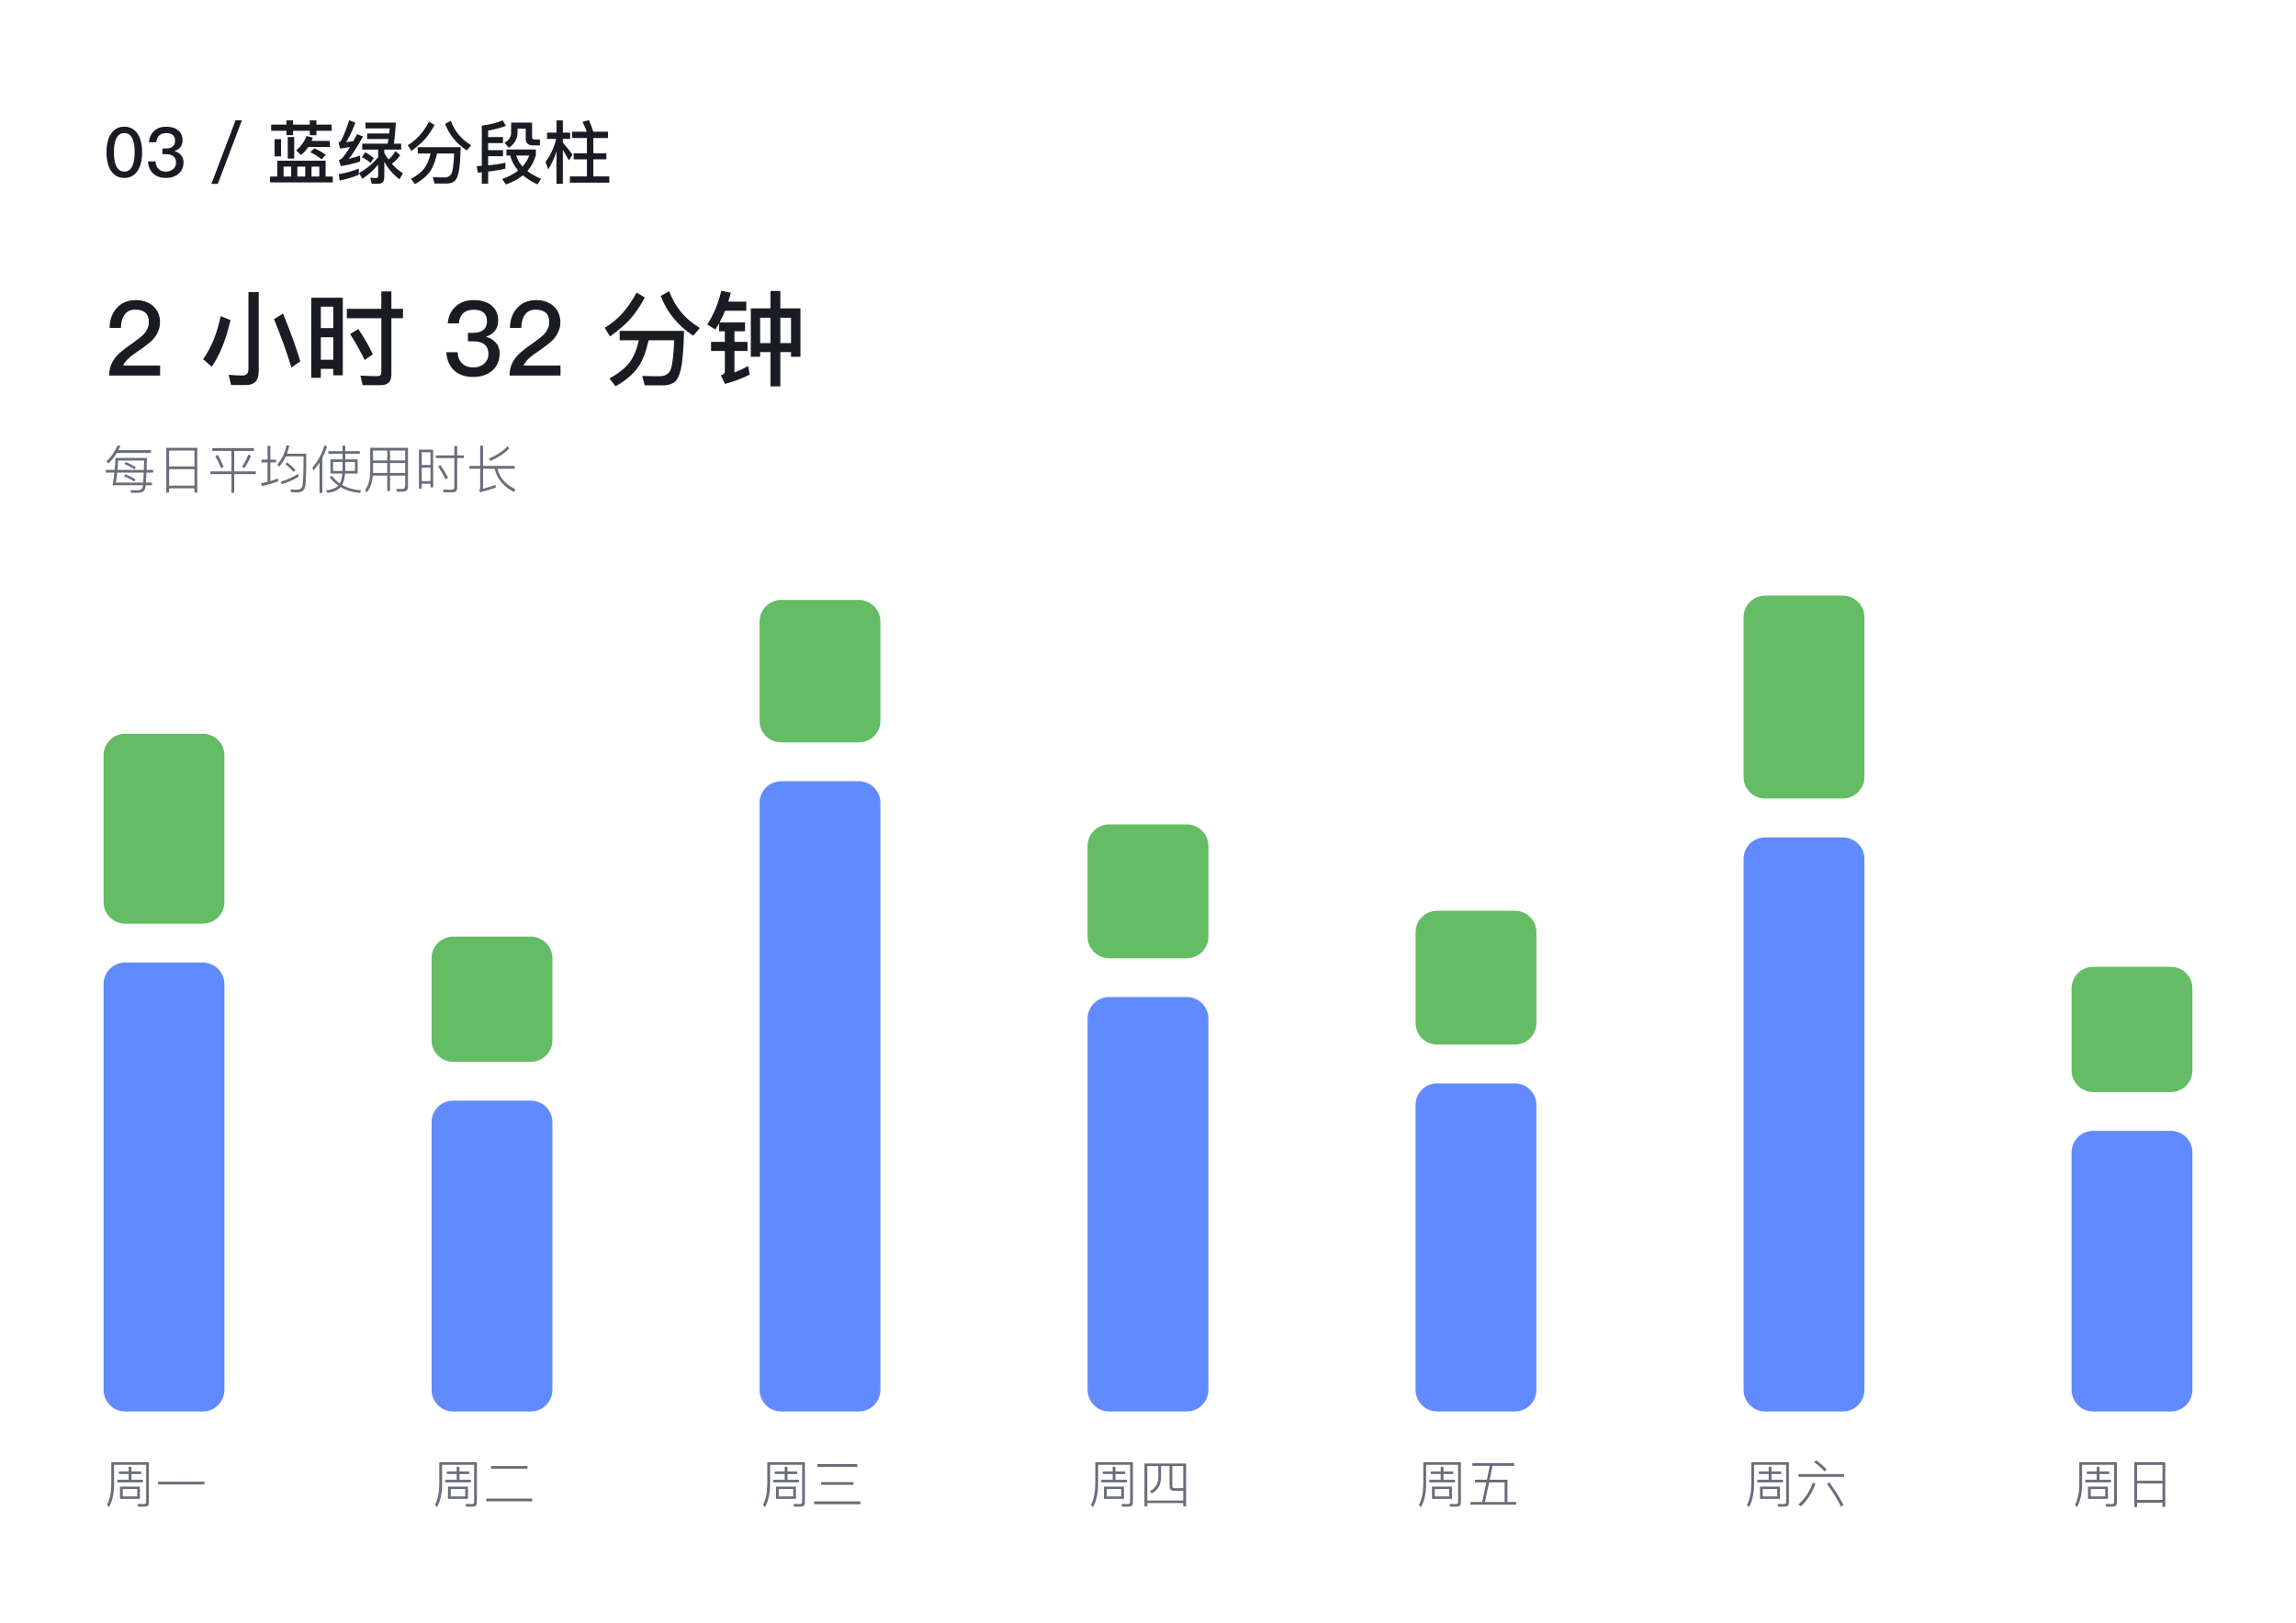
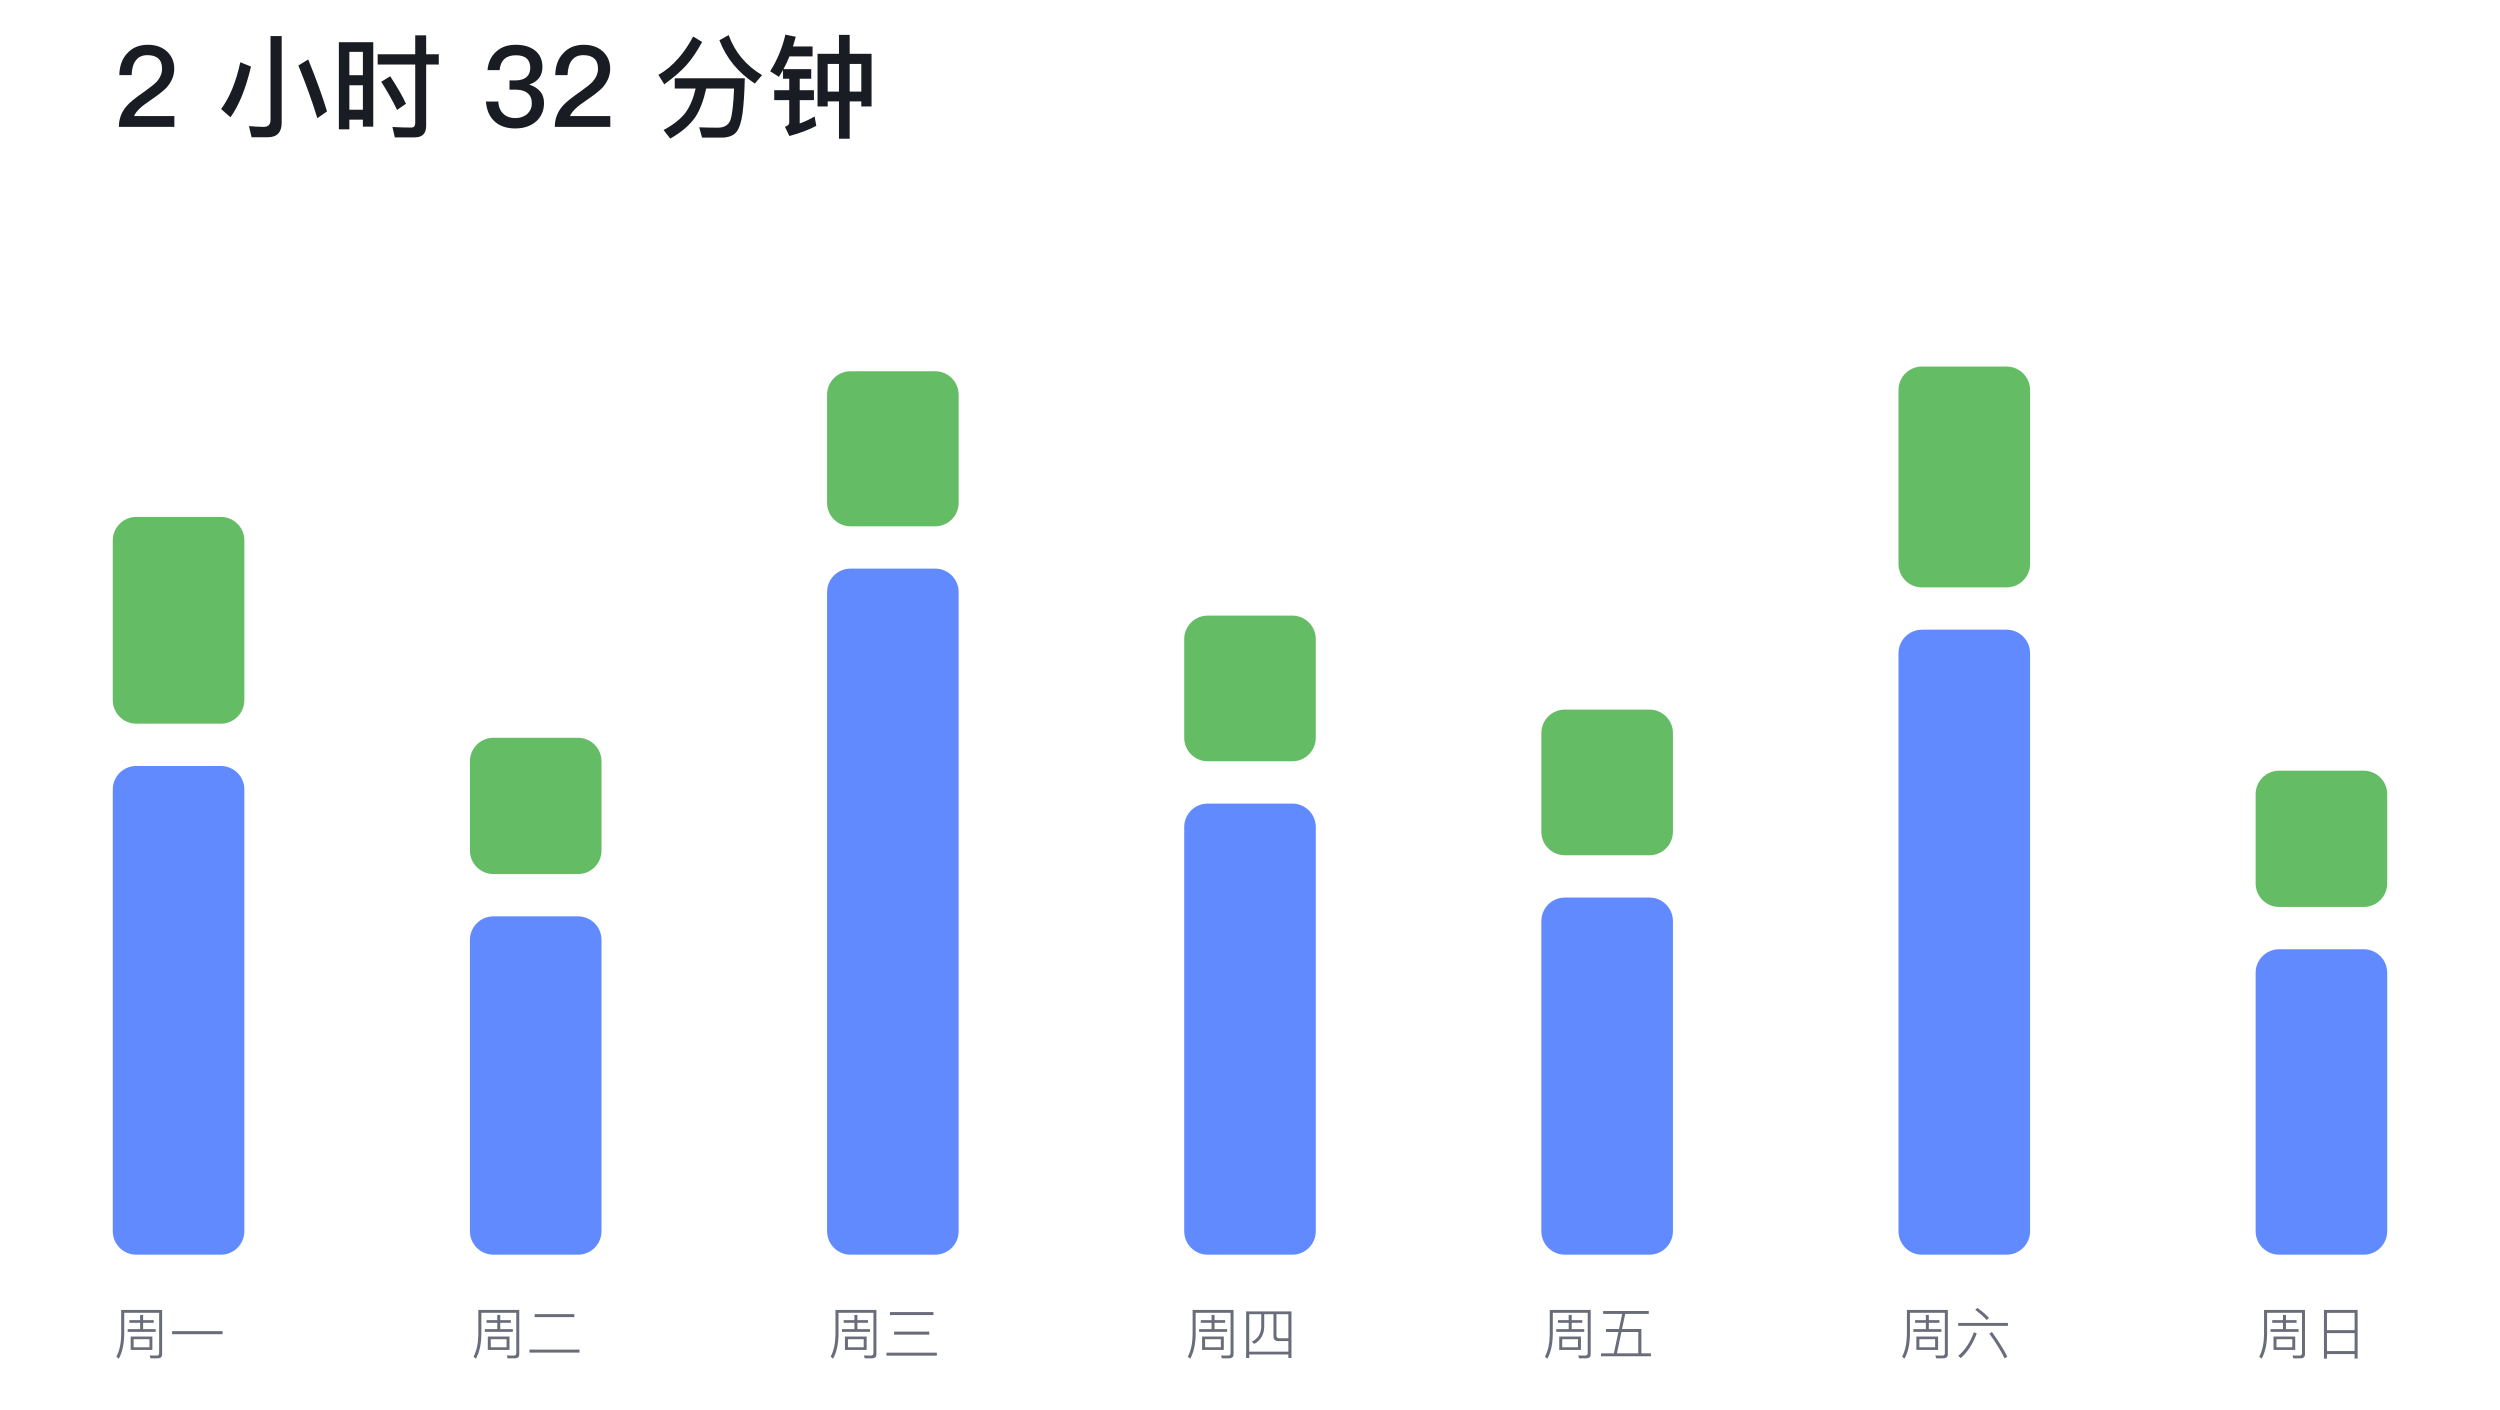
- <svg xmlns="http://www.w3.org/2000/svg" width="532" height="376" viewBox="0 0 532 376" fill="none" role="img" aria-label="蓝绿分段柱：每日平均使用时长，2小时32分钟">
+ <svg xmlns="http://www.w3.org/2000/svg" width="532" height="300" viewBox="0 60 532 300" fill="none" role="img" aria-label="蓝绿分段柱：每日平均使用时长，2小时32分钟">
  <g>
-     <g>
-       <path d="M28.8 29.352C30.144 29.352 31.184 29.917 31.92 31.048C32.592 32.104 32.928 33.517 32.928 35.288C32.928 37.059 32.592 38.472 31.92 39.528C31.173 40.659 30.133 41.224 28.8 41.224C27.467 41.224 26.427 40.659 25.68 39.528C25.008 38.472 24.672 37.059 24.672 35.288C24.672 33.496 25.008 32.083 25.68 31.048C26.416 29.917 27.456 29.352 28.8 29.352ZM28.8 30.824C27.861 30.824 27.2 31.341 26.816 32.376C26.539 33.059 26.4 34.029 26.4 35.288C26.4 36.536 26.539 37.507 26.816 38.2C27.2 39.235 27.861 39.752 28.8 39.752C29.739 39.752 30.4 39.235 30.784 38.2C31.061 37.464 31.2 36.493 31.2 35.288C31.2 34.061 31.061 33.091 30.784 32.376C30.4 31.341 29.739 30.824 28.8 30.824ZM38.506 29.352C39.658 29.352 40.58 29.629 41.274 30.184C41.956 30.749 42.298 31.517 42.298 32.488C42.298 33.747 41.668 34.584 40.41 35C41.071 35.203 41.583 35.517 41.946 35.944C42.33 36.371 42.522 36.925 42.522 37.608C42.522 38.664 42.159 39.528 41.434 40.2C40.655 40.883 39.658 41.224 38.442 41.224C37.279 41.224 36.34 40.925 35.626 40.328C34.826 39.656 34.378 38.68 34.282 37.4H36.042C36.074 38.179 36.324 38.771 36.794 39.176C37.21 39.56 37.754 39.752 38.426 39.752C39.151 39.752 39.743 39.539 40.202 39.112C40.596 38.717 40.794 38.243 40.794 37.688C40.794 37.016 40.586 36.52 40.17 36.2C39.786 35.88 39.215 35.72 38.458 35.72H37.626V34.408H38.442C39.135 34.408 39.663 34.253 40.026 33.944C40.388 33.635 40.57 33.192 40.57 32.616C40.57 32.051 40.404 31.613 40.074 31.304C39.732 30.995 39.215 30.84 38.522 30.84C37.828 30.84 37.29 31.016 36.906 31.368C36.511 31.731 36.282 32.259 36.218 32.952H34.506C34.602 31.821 35.023 30.936 35.77 30.296C36.463 29.667 37.375 29.352 38.506 29.352ZM54.58 27.88H56.052L50.468 42.6H48.98L54.58 27.88ZM71.428 34.056C70.948 34.792 70.393 35.411 69.764 35.912L68.628 34.856C69.726 33.928 70.526 32.813 71.028 31.512L72.484 31.88L72.18 32.648H76.436V34.056H71.428ZM63.62 32.248H65.124V36.232H63.62V32.248ZM66.676 31.752H68.164V36.744H66.676V31.752ZM72.852 34.36C73.78 34.765 74.654 35.261 75.476 35.848L74.532 36.92C73.71 36.269 72.836 35.715 71.908 35.256L72.852 34.36ZM62.836 28.872H66.372V27.896H67.908V28.872H71.78V27.896H73.316V28.872H76.852V30.296H73.316V31.32H71.78V30.296H67.908V31.304H66.372V30.296H62.836V28.872ZM75.444 37.224V40.904H77.108V42.264H62.58V40.904H64.244V37.224H75.444ZM65.7 40.904H67.46V38.6H65.7V40.904ZM68.9 40.904H70.724V38.6H68.9V40.904ZM72.18 40.904H73.988V38.6H72.18V40.904ZM83.14 40.488C81.849 41.043 80.366 41.491 78.692 41.832L78.5 40.36C80.228 40.051 81.774 39.613 83.14 39.048V40.488ZM82.356 28.424C81.652 30.28 80.932 31.784 80.196 32.936C80.761 32.872 81.321 32.792 81.876 32.696L82.724 31.096L84.116 31.608C82.804 33.976 81.7 35.704 80.804 36.792C81.625 36.611 82.505 36.36 83.444 36.04V37.416C81.876 37.939 80.377 38.291 78.948 38.472L78.548 37.096C78.804 37.011 79.033 36.872 79.236 36.68C79.737 36.157 80.356 35.288 81.092 34.072C80.601 34.157 79.844 34.275 78.82 34.424L78.436 33.032C78.692 32.936 78.905 32.755 79.076 32.488C79.758 31.133 80.372 29.587 80.916 27.848L82.356 28.424ZM83.924 33.288H89.828L90.004 32.2H85.076V30.92H90.18L90.292 29.752H84.676V28.408H91.684V29.176C91.545 30.968 91.406 32.339 91.268 33.288H92.964V34.664H89.044V35.432C89.332 35.976 89.652 36.488 90.004 36.968C90.633 36.456 91.166 35.8 91.604 35L92.724 35.928C92.148 36.781 91.502 37.453 90.788 37.944C91.524 38.787 92.382 39.528 93.364 40.168L92.564 41.544C91.198 40.52 90.025 39.176 89.044 37.512V41.016C89.044 42.051 88.58 42.568 87.652 42.568H86.132L85.796 41.16C86.276 41.224 86.729 41.256 87.156 41.256C87.465 41.256 87.62 41.059 87.62 40.664V38.136C86.574 39.416 85.358 40.509 83.972 41.416L83.188 40.088C84.884 39.16 86.361 37.939 87.62 36.424V34.664H83.924V33.288ZM84.612 35.288C85.326 35.64 85.993 36.088 86.612 36.632L85.876 37.752C85.236 37.197 84.564 36.755 83.86 36.424L84.612 35.288ZM100.692 28.952C99.956 30.296 99.22 31.384 98.484 32.216C97.748 33.048 96.692 33.965 95.316 34.968L94.484 33.624C95.508 33.048 96.457 32.259 97.332 31.256C98.089 30.392 98.782 29.368 99.412 28.184L100.692 28.952ZM96.804 35.56V34.104H106.74C106.697 36.099 106.59 37.763 106.42 39.096C106.238 40.355 105.95 41.229 105.556 41.72C105.172 42.2 104.542 42.467 103.668 42.52H100.676L100.276 41.064C101.204 41.096 102.084 41.112 102.916 41.112C103.801 41.112 104.388 40.771 104.676 40.088C104.942 39.405 105.124 37.896 105.22 35.56H101.268C100.884 37.288 100.366 38.643 99.716 39.624C98.916 40.765 97.732 41.779 96.164 42.664L95.22 41.448C96.606 40.701 97.652 39.869 98.356 38.952C98.985 38.056 99.454 36.925 99.764 35.56H96.804ZM104.452 27.976C105.326 30.397 106.905 32.291 109.188 33.656L108.164 34.856C105.774 33.277 104.1 31.229 103.14 28.712L104.452 27.976ZM113.108 33.16V34.792H116.548V36.184H113.108V38.312C114.761 38.152 116.094 37.939 117.108 37.672V39.08C116.18 39.325 114.846 39.549 113.108 39.752V42.552H111.636V39.912L110.708 40.008L110.468 38.488L111.636 38.424V29.112C113.598 28.845 115.209 28.435 116.468 27.88L117.236 29.176C115.956 29.635 114.58 29.997 113.108 30.264V31.752H116.548V33.16H113.108ZM117.348 34.632H124.164V35.96C123.758 37.379 123.102 38.6 122.196 39.624C123.092 40.317 124.148 40.915 125.364 41.416L124.548 42.728C123.214 42.109 122.089 41.405 121.172 40.616C120.116 41.48 118.793 42.189 117.204 42.744L116.356 41.464C117.838 40.952 119.076 40.301 120.068 39.512C119.15 38.445 118.532 37.288 118.212 36.04H117.348V34.632ZM119.604 36.04C119.892 36.979 120.377 37.827 121.06 38.584C121.753 37.816 122.281 36.968 122.644 36.04H119.604ZM118.436 28.408H123.284V31.736C123.284 32.12 123.47 32.312 123.844 32.312H125.108V33.672H123.428C122.35 33.672 121.812 33.139 121.812 32.072V29.816H119.924V30.584C119.924 32.141 119.246 33.357 117.892 34.232L116.884 33.08C117.918 32.525 118.436 31.747 118.436 30.744V28.408ZM132.548 30.52H135.972C135.694 29.773 135.364 29.011 134.98 28.232L136.468 27.832C136.884 28.76 137.214 29.656 137.46 30.52H140.884V31.976H137.476V35.512H140.5V36.92H137.476V40.872H141.188V42.312H132.052V40.872H135.988V36.92H132.932V35.512H135.988V31.976H132.548V30.52ZM130.42 42.584H128.948V35.096C128.414 36.664 127.78 38.045 127.044 39.24L126.388 37.56C127.54 35.992 128.372 34.2 128.884 32.184H126.756V30.728H128.948V27.896H130.42V30.728H132.1V32.184H130.42V33.048C131.134 33.837 131.886 34.771 132.676 35.848L131.812 37.144C131.268 36.152 130.804 35.352 130.42 34.744V42.584Z" fill="#1A1C24" />
-     </g>
    <g>
      <g>
        <path d="M31.464 69.528C33.128 69.528 34.48 70 35.52 70.944C36.56 71.904 37.08 73.136 37.08 74.64C37.08 76.096 36.52 77.448 35.4 78.696C34.728 79.384 33.544 80.304 31.848 81.456C30.008 82.672 28.904 83.752 28.536 84.696H37.104V87H25.296C25.296 85.288 25.864 83.792 27 82.512C27.592 81.808 28.88 80.768 30.864 79.392C32.032 78.56 32.848 77.904 33.312 77.424C34.096 76.544 34.488 75.608 34.488 74.616C34.488 73.656 34.224 72.936 33.696 72.456C33.168 71.976 32.392 71.736 31.368 71.736C30.28 71.736 29.464 72.104 28.92 72.84C28.36 73.544 28.056 74.592 28.008 75.984H25.392C25.424 74.064 25.976 72.528 27.048 71.376C28.136 70.144 29.608 69.528 31.464 69.528ZM53.535 89.208L52.983 86.832C54.279 86.944 55.327 87 56.127 87C57.087 87 57.567 86.504 57.567 85.512V67.68H59.943V86.112C59.943 88.176 58.951 89.208 56.967 89.208H53.535ZM53.415 74.16C52.311 78.848 50.855 82.448 49.047 84.96L47.055 83.208C48.895 80.696 50.255 77.376 51.135 73.248L53.415 74.16ZM65.583 72.648C67.327 76.92 68.663 80.608 69.591 83.712L67.527 85.152C66.535 81.856 65.191 78.12 63.495 73.944L65.583 72.648ZM79.431 68.976V86.952H77.223V85.464H74.343V87.528H72.111V68.976H79.431ZM74.343 83.352H77.223V78.144H74.343V83.352ZM74.343 76.008H77.223V71.04H74.343V76.008ZM83.031 76.224C84.535 78.512 85.655 80.464 86.391 82.08L84.495 83.4C83.647 81.608 82.527 79.608 81.135 77.4L83.031 76.224ZM84.015 89.232L83.511 87.024C85.063 87.104 86.391 87.144 87.495 87.144C88.071 87.144 88.359 86.832 88.359 86.208V73.728H80.367V71.544H88.359V67.512H90.687V71.544H93.375V73.728H90.687V86.784C90.687 88.416 89.879 89.232 88.263 89.232H84.015ZM109.743 69.528C111.471 69.528 112.855 69.944 113.895 70.776C114.919 71.624 115.431 72.776 115.431 74.232C115.431 76.12 114.487 77.376 112.599 78C113.591 78.304 114.359 78.776 114.903 79.416C115.479 80.056 115.767 80.888 115.767 81.912C115.767 83.496 115.223 84.792 114.135 85.8C112.967 86.824 111.471 87.336 109.647 87.336C107.903 87.336 106.495 86.888 105.423 85.992C104.223 84.984 103.551 83.52 103.407 81.6H106.047C106.095 82.768 106.471 83.656 107.175 84.264C107.799 84.84 108.615 85.128 109.623 85.128C110.711 85.128 111.599 84.808 112.287 84.168C112.879 83.576 113.175 82.864 113.175 82.032C113.175 81.024 112.863 80.28 112.239 79.8C111.663 79.32 110.807 79.08 109.671 79.08H108.423V77.112H109.647C110.687 77.112 111.479 76.88 112.023 76.416C112.567 75.952 112.839 75.288 112.839 74.424C112.839 73.576 112.591 72.92 112.095 72.456C111.583 71.992 110.807 71.76 109.767 71.76C108.727 71.76 107.919 72.024 107.343 72.552C106.751 73.096 106.407 73.888 106.311 74.928H103.743C103.887 73.232 104.519 71.904 105.639 70.944C106.679 70 108.047 69.528 109.743 69.528ZM124.23 69.528C125.894 69.528 127.246 70 128.286 70.944C129.326 71.904 129.846 73.136 129.846 74.64C129.846 76.096 129.286 77.448 128.166 78.696C127.494 79.384 126.31 80.304 124.614 81.456C122.774 82.672 121.67 83.752 121.302 84.696H129.87V87H118.062C118.062 85.288 118.63 83.792 119.766 82.512C120.358 81.808 121.646 80.768 123.63 79.392C124.798 78.56 125.614 77.904 126.078 77.424C126.862 76.544 127.254 75.608 127.254 74.616C127.254 73.656 126.99 72.936 126.462 72.456C125.934 71.976 125.158 71.736 124.134 71.736C123.046 71.736 122.23 72.104 121.686 72.84C121.126 73.544 120.822 74.592 120.774 75.984H118.158C118.19 74.064 118.742 72.528 119.814 71.376C120.902 70.144 122.374 69.528 124.23 69.528ZM149.42 68.928C148.316 70.944 147.212 72.576 146.108 73.824C145.004 75.072 143.42 76.448 141.356 77.952L140.108 75.936C141.644 75.072 143.068 73.888 144.38 72.384C145.516 71.088 146.556 69.552 147.5 67.776L149.42 68.928ZM143.588 78.84V76.656H158.492C158.428 79.648 158.268 82.144 158.012 84.144C157.74 86.032 157.308 87.344 156.716 88.08C156.14 88.8 155.196 89.2 153.884 89.28H149.396L148.796 87.096C150.188 87.144 151.508 87.168 152.756 87.168C154.084 87.168 154.964 86.656 155.396 85.632C155.796 84.608 156.068 82.344 156.212 78.84H150.284C149.708 81.432 148.932 83.464 147.956 84.936C146.756 86.648 144.98 88.168 142.628 89.496L141.212 87.672C143.292 86.552 144.86 85.304 145.916 83.928C146.86 82.584 147.564 80.888 148.028 78.84H143.588ZM155.06 67.464C156.372 71.096 158.74 73.936 162.164 75.984L160.628 77.784C157.044 75.416 154.532 72.344 153.092 68.568L155.06 67.464ZM169.34 67.824C169.276 68.08 169.076 68.768 168.74 69.888H172.916V72H167.996C167.628 72.928 167.204 73.832 166.724 74.712H172.628V76.752H170.18V79.2H173.204V81.312H170.18V86.28C171.204 85.912 172.26 85.416 173.348 84.792L173.708 86.784C172.06 87.648 170.148 88.368 167.972 88.944L167.036 86.976C167.644 86.784 167.948 86.48 167.948 86.064V81.312H164.756V79.2H167.948V76.752H166.628V74.904L165.764 76.344L163.892 75.168C165.396 72.784 166.476 70.184 167.132 67.368L169.34 67.824ZM178.532 67.416H180.812V71.448H185.468V82.656H183.284V81.576H180.812V89.52H178.532V81.576H176.132V82.656H173.972V71.448H178.532V67.416ZM176.132 79.488H178.532V73.608H176.132V79.488ZM180.812 79.488H183.284V73.608H180.812V79.488Z" fill="#1A1C24" />
-         <path d="M27.084 104.924C26.492 105.884 25.828 106.704 25.092 107.384L24.66 106.88C25.756 105.896 26.62 104.656 27.252 103.16L27.9 103.304C27.74 103.68 27.584 104.008 27.432 104.288H34.98V104.924H27.084ZM29.004 109.88C29.884 110.2 30.684 110.6 31.404 111.08L31.092 111.56C30.324 111.04 29.528 110.628 28.704 110.324L29.004 109.88ZM26.088 112.412C26.272 111.46 26.416 110.488 26.52 109.496H24.516V108.872H26.58C26.668 107.896 26.724 106.968 26.748 106.088H34.044L33.96 108.872H35.508V109.496H33.936L33.816 111.8H35.196V112.412H33.768C33.736 112.74 33.704 112.964 33.672 113.084C33.568 113.452 33.364 113.732 33.06 113.924C32.756 114.084 32.316 114.164 31.74 114.164H30.396L30.204 113.564C30.908 113.58 31.392 113.588 31.656 113.588C31.952 113.588 32.228 113.556 32.484 113.492C32.74 113.412 32.928 113.216 33.048 112.904C33.088 112.792 33.116 112.628 33.132 112.412H26.088ZM33.18 111.8L33.3 109.496H27.168C27.072 110.336 26.964 111.104 26.844 111.8H33.18ZM33.324 108.872L33.396 106.7H27.36C27.336 107.284 27.292 108.008 27.228 108.872H33.324ZM29.112 107.06C29.968 107.38 30.756 107.78 31.476 108.26L31.164 108.728C30.388 108.208 29.604 107.8 28.812 107.504L29.112 107.06ZM45.708 103.748V114.116H45.06V113.144H39.18V114.128H38.532V103.748H45.708ZM39.18 112.508H45.06V108.692H39.18V112.508ZM39.18 108.056H45.06V104.384H39.18V108.056ZM49.2 103.82H58.836V104.468H54.276V109.208H59.28V109.844H54.276V114.164H53.628V109.844H48.72V109.208H53.628V104.468H49.2V103.82ZM50.496 105.392C50.976 106.256 51.416 107.18 51.816 108.164L51.204 108.464C50.82 107.48 50.384 106.552 49.896 105.68L50.496 105.392ZM58.152 105.584C57.776 106.536 57.28 107.484 56.664 108.428L56.076 108.128C56.7 107.176 57.192 106.236 57.552 105.308L58.152 105.584ZM69.24 110.408C68.232 111.064 66.936 111.66 65.352 112.196L65.1 111.584C66.644 111.088 67.968 110.496 69.072 109.808L69.24 110.408ZM66.54 107.132C67.292 107.7 67.932 108.276 68.46 108.86L68.004 109.316C67.54 108.756 66.912 108.164 66.12 107.54L66.54 107.132ZM67.032 103.244C66.888 103.9 66.708 104.524 66.492 105.116H70.968C70.968 109.14 70.892 111.64 70.74 112.616C70.596 113.584 69.992 114.068 68.928 114.068C68.64 114.068 68.14 114.056 67.428 114.032L67.272 113.42C68.072 113.436 68.592 113.444 68.832 113.444C69.536 113.444 69.956 113.124 70.092 112.484C70.252 111.708 70.332 109.46 70.332 105.74H66.228C65.82 106.628 65.304 107.432 64.68 108.152L64.26 107.6C65.308 106.384 66.016 104.908 66.384 103.172L67.032 103.244ZM60.588 106.484H62.004V103.268H62.64V106.484H63.972V107.132H62.64V111.452C63.264 111.268 63.86 111.064 64.428 110.84V111.524C63.26 111.972 62.004 112.34 60.66 112.628L60.492 111.956C60.868 111.884 61.372 111.772 62.004 111.62V107.132H60.588V106.484ZM76.092 104.528H79.368V103.232H80.004V104.528H83.376V105.14H80.004V106.424H82.872V109.7H79.956C79.86 110.844 79.64 111.724 79.296 112.34C80.528 113.068 81.976 113.48 83.64 113.576L83.472 114.188C81.744 114.076 80.232 113.632 78.936 112.856C78.312 113.552 77.284 114.008 75.852 114.224L75.564 113.624C76.892 113.456 77.828 113.076 78.372 112.484C77.636 111.964 76.972 111.328 76.38 110.576L76.896 110.228C77.44 110.932 78.056 111.52 78.744 111.992C79.056 111.432 79.248 110.668 79.32 109.7H76.56V106.424H79.368V105.14H76.092V104.528ZM82.248 109.112V107.024H80.004V108.884L79.992 109.112H82.248ZM79.356 109.112L79.368 107.024H77.172V109.112H79.356ZM74.028 107.192C73.572 107.872 73.096 108.484 72.6 109.028L72.396 108.332C73.668 106.82 74.596 105.096 75.18 103.16L75.792 103.448C75.496 104.368 75.128 105.244 74.688 106.076V114.2H74.028V107.192ZM86.436 107.276V109.484L86.424 109.58H89.724V107.276H86.436ZM86.388 110.192C86.268 111.744 85.816 113.028 85.032 114.044L84.552 113.6C85.344 112.512 85.752 111.124 85.776 109.436V103.748H94.536V112.724C94.536 113.508 94.144 113.9 93.36 113.9H91.98L91.812 113.264C92.292 113.288 92.736 113.3 93.144 113.3C93.64 113.3 93.888 113.028 93.888 112.484V110.192H90.372V113.768H89.724V110.192H86.388ZM93.888 109.58V107.276H90.372V109.58H93.888ZM93.888 106.676V104.384H90.372V106.676H93.888ZM89.724 104.384H86.436V106.676H89.724V104.384ZM100.368 104.168V112.916H99.744V112.076H97.716V113.192H97.068V104.168H100.368ZM97.716 111.464H99.744V108.344H97.716V111.464ZM97.716 107.732H99.744V104.768H97.716V107.732ZM102.048 107.72C102.784 108.8 103.368 109.792 103.8 110.696L103.26 111.068C102.828 110.164 102.248 109.16 101.52 108.056L102.048 107.72ZM102.804 114.044L102.66 113.42C103.588 113.452 104.252 113.468 104.652 113.468C105.068 113.468 105.276 113.252 105.276 112.82V106.136H100.992V105.5H105.276V103.328H105.936V105.5H107.496V106.136H105.936V112.988C105.936 113.692 105.584 114.044 104.88 114.044H102.804ZM108.768 107.948H111.264V103.28H111.924V107.948H119.268V108.596H115.248C115.752 110.652 117.14 112.24 119.412 113.36L119.04 113.972C116.616 112.676 115.14 110.884 114.612 108.596H111.924V113.228C112.812 113.004 113.76 112.712 114.768 112.352L114.924 112.964C113.788 113.364 112.556 113.728 111.228 114.056L111.024 113.444C111.184 113.372 111.264 113.26 111.264 113.108V108.596H108.768V107.948ZM118.008 103.856C117.056 104.936 115.608 105.912 113.664 106.784L113.268 106.256C115.204 105.408 116.64 104.456 117.576 103.4L118.008 103.856Z" fill="#696D7A" />
      </g>
      <g>
        <g data-bar-group="true">
          <rect x="24" y="170" width="28" height="44" rx="5" fill="#64BC64" />
          <rect x="24" y="223" width="28" height="104" rx="5" fill="#618AFF" />
          <path d="M29.82 339.816H30.456V340.92H32.712V341.496H30.456V342.84H33.132V343.428H27.168V342.84H29.82V341.496H27.528V340.92H29.82V339.816ZM34.5 338.748V348.192C34.5 348.768 34.176 349.056 33.528 349.056H32.016L31.848 348.444C32.552 348.46 33.044 348.468 33.324 348.468C33.684 348.468 33.864 348.296 33.864 347.952V339.36H26.436V343.908C26.412 346.06 26.024 347.804 25.272 349.14L24.768 348.696C25.424 347.456 25.764 345.876 25.788 343.956V338.748H34.5ZM27.804 344.412H32.424V347.268H27.804V344.412ZM31.8 346.692V344.976H28.44V346.692H31.8ZM36.624 343.272H47.364V343.92H36.624V343.272Z" fill="#696D7A" />
        </g>
        <g data-bar-group="true">
          <rect x="100" y="217" width="28" height="29" rx="5" fill="#64BC64" />
          <rect x="100" y="255" width="28" height="72" rx="5" fill="#618AFF" />
          <path d="M105.82 339.816H106.456V340.92H108.712V341.496H106.456V342.84H109.132V343.428H103.168V342.84H105.82V341.496H103.528V340.92H105.82V339.816ZM110.5 338.748V348.192C110.5 348.768 110.176 349.056 109.528 349.056H108.016L107.848 348.444C108.552 348.46 109.044 348.468 109.324 348.468C109.684 348.468 109.864 348.296 109.864 347.952V339.36H102.436V343.908C102.412 346.06 102.024 347.804 101.272 349.14L100.768 348.696C101.424 347.456 101.764 345.876 101.788 343.956V338.748H110.5ZM103.804 344.412H108.424V347.268H103.804V344.412ZM107.8 346.692V344.976H104.44V346.692H107.8ZM113.776 339.648H122.224V340.284H113.776V339.648ZM112.672 347.196H123.316V347.832H112.672V347.196Z" fill="#696D7A" />
        </g>
        <g data-bar-group="true">
          <rect x="176" y="139" width="28" height="33" rx="5" fill="#64BC64" />
          <rect x="176" y="181" width="28" height="146" rx="5" fill="#618AFF" />
          <path d="M181.82 339.816H182.456V340.92H184.712V341.496H182.456V342.84H185.132V343.428H179.168V342.84H181.82V341.496H179.528V340.92H181.82V339.816ZM186.5 338.748V348.192C186.5 348.768 186.176 349.056 185.528 349.056H184.016L183.848 348.444C184.552 348.46 185.044 348.468 185.324 348.468C185.684 348.468 185.864 348.296 185.864 347.952V339.36H178.436V343.908C178.412 346.06 178.024 347.804 177.272 349.14L176.768 348.696C177.424 347.456 177.764 345.876 177.788 343.956V338.748H186.5ZM179.804 344.412H184.424V347.268H179.804V344.412ZM183.8 346.692V344.976H180.44V346.692H183.8ZM189.38 339.204H198.644V339.84H189.38V339.204ZM190.268 343.368H197.744V344.016H190.268V343.368ZM188.636 347.844H199.364V348.492H188.636V347.844Z" fill="#696D7A" />
        </g>
        <g data-bar-group="true">
          <rect x="252" y="191" width="28" height="31" rx="5" fill="#64BC64" />
          <rect x="252" y="231" width="28" height="96" rx="5" fill="#618AFF" />
          <path d="M257.82 339.816H258.456V340.92H260.712V341.496H258.456V342.84H261.132V343.428H255.168V342.84H257.82V341.496H255.528V340.92H257.82V339.816ZM262.5 338.748V348.192C262.5 348.768 262.176 349.056 261.528 349.056H260.016L259.848 348.444C260.552 348.46 261.044 348.468 261.324 348.468C261.684 348.468 261.864 348.296 261.864 347.952V339.36H254.436V343.908C254.412 346.06 254.024 347.804 253.272 349.14L252.768 348.696C253.424 347.456 253.764 345.876 253.788 343.956V338.748H262.5ZM255.804 344.412H260.424V347.268H255.804V344.412ZM259.8 346.692V344.976H256.44V346.692H259.8ZM274.824 339.06V348.984H274.164V348.228H265.836V348.984H265.176V339.06H274.824ZM265.836 347.64H274.164V345.384H272.04C271.344 345.384 270.996 345.04 270.996 344.352V339.66H269.028V342.3C269.004 343.988 268.296 345.216 266.904 345.984L266.376 345.528C267.696 344.856 268.368 343.78 268.392 342.3V339.66H265.836V347.64ZM271.632 339.66V344.22C271.632 344.596 271.82 344.784 272.196 344.784H274.164V339.66H271.632Z" fill="#696D7A" />
        </g>
        <g data-bar-group="true">
          <rect x="328" y="211" width="28" height="31" rx="5" fill="#64BC64" />
          <rect x="328" y="251" width="28" height="76" rx="5" fill="#618AFF" />
          <path d="M333.82 339.816H334.456V340.92H336.712V341.496H334.456V342.84H337.132V343.428H331.168V342.84H333.82V341.496H331.528V340.92H333.82V339.816ZM338.5 338.748V348.192C338.5 348.768 338.176 349.056 337.528 349.056H336.016L335.848 348.444C336.552 348.46 337.044 348.468 337.324 348.468C337.684 348.468 337.864 348.296 337.864 347.952V339.36H330.436V343.908C330.412 346.06 330.024 347.804 329.272 349.14L328.768 348.696C329.424 347.456 329.764 345.876 329.788 343.956V338.748H338.5ZM331.804 344.412H336.424V347.268H331.804V344.412ZM335.8 346.692V344.976H332.44V346.692H335.8ZM341.764 342.816H344.524L345.196 339.612H341.152V338.976H350.86V339.612H345.844L345.172 342.816H349.288V347.988H351.316V348.612H340.708V347.988H343.432L344.392 343.452H341.764V342.816ZM344.08 347.988H348.628V343.452H345.04L344.08 347.988Z" fill="#696D7A" />
        </g>
        <g data-bar-group="true">
          <rect x="404" y="138" width="28" height="47" rx="5" fill="#64BC64" />
          <rect x="404" y="194" width="28" height="133" rx="5" fill="#618AFF" />
          <path d="M409.82 339.816H410.456V340.92H412.712V341.496H410.456V342.84H413.132V343.428H407.168V342.84H409.82V341.496H407.528V340.92H409.82V339.816ZM414.5 338.748V348.192C414.5 348.768 414.176 349.056 413.528 349.056H412.016L411.848 348.444C412.552 348.46 413.044 348.468 413.324 348.468C413.684 348.468 413.864 348.296 413.864 347.952V339.36H406.436V343.908C406.412 346.06 406.024 347.804 405.272 349.14L404.768 348.696C405.424 347.456 405.764 345.876 405.788 343.956V338.748H414.5ZM407.804 344.412H412.424V347.268H407.804V344.412ZM411.8 346.692V344.976H408.44V346.692H411.8ZM423.884 343.44C425.308 345.432 426.4 347.18 427.16 348.684L426.596 349.08C425.788 347.448 424.7 345.684 423.332 343.788L423.884 343.44ZM420.656 343.752C419.792 346.048 418.656 347.796 417.248 348.996L416.708 348.528C418.172 347.296 419.28 345.624 420.032 343.512L420.656 343.752ZM416.708 341.52H427.292V342.144H416.708V341.52ZM420.776 338.316C421.768 339.02 422.592 339.728 423.248 340.44L422.78 340.908C422.188 340.236 421.372 339.512 420.332 338.736L420.776 338.316Z" fill="#696D7A" />
        </g>
        <g data-bar-group="true">
          <rect x="480" y="224" width="28" height="29" rx="5" fill="#64BC64" />
          <rect x="480" y="262" width="28" height="65" rx="5" fill="#618AFF" />
          <path d="M485.82 339.816H486.456V340.92H488.712V341.496H486.456V342.84H489.132V343.428H483.168V342.84H485.82V341.496H483.528V340.92H485.82V339.816ZM490.5 338.748V348.192C490.5 348.768 490.176 349.056 489.528 349.056H488.016L487.848 348.444C488.552 348.46 489.044 348.468 489.324 348.468C489.684 348.468 489.864 348.296 489.864 347.952V339.36H482.436V343.908C482.412 346.06 482.024 347.804 481.272 349.14L480.768 348.696C481.424 347.456 481.764 345.876 481.788 343.956V338.748H490.5ZM483.804 344.412H488.424V347.268H483.804V344.412ZM487.8 346.692V344.976H484.44V346.692H487.8ZM501.708 338.748V349.116H501.06V348.144H495.18V349.128H494.532V338.748H501.708ZM495.18 347.508H501.06V343.692H495.18V347.508ZM495.18 343.056H501.06V339.384H495.18V343.056Z" fill="#696D7A" />
        </g>
      </g>
    </g>
  </g>
</svg>
